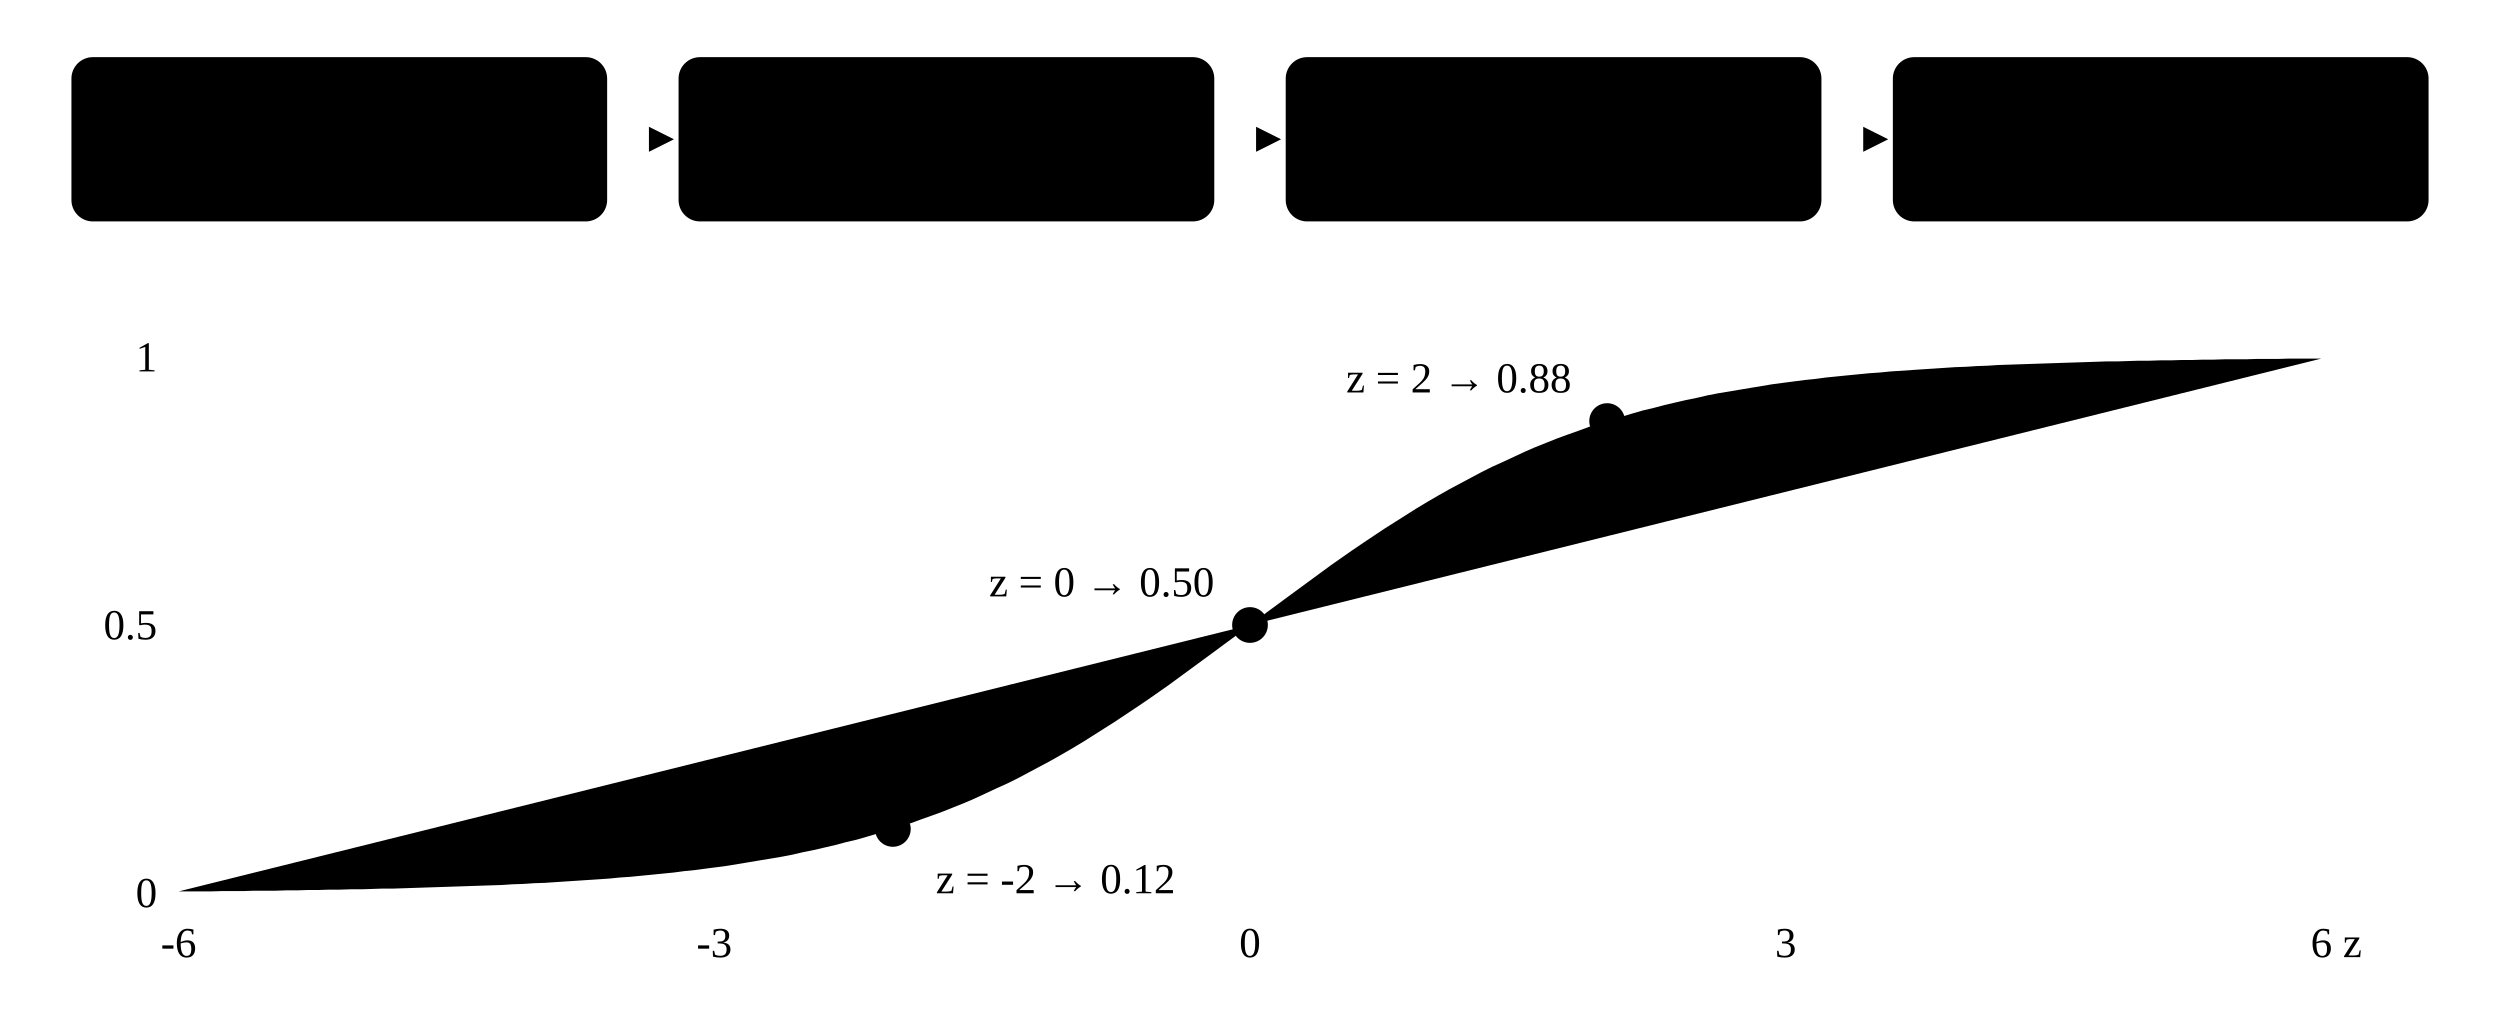
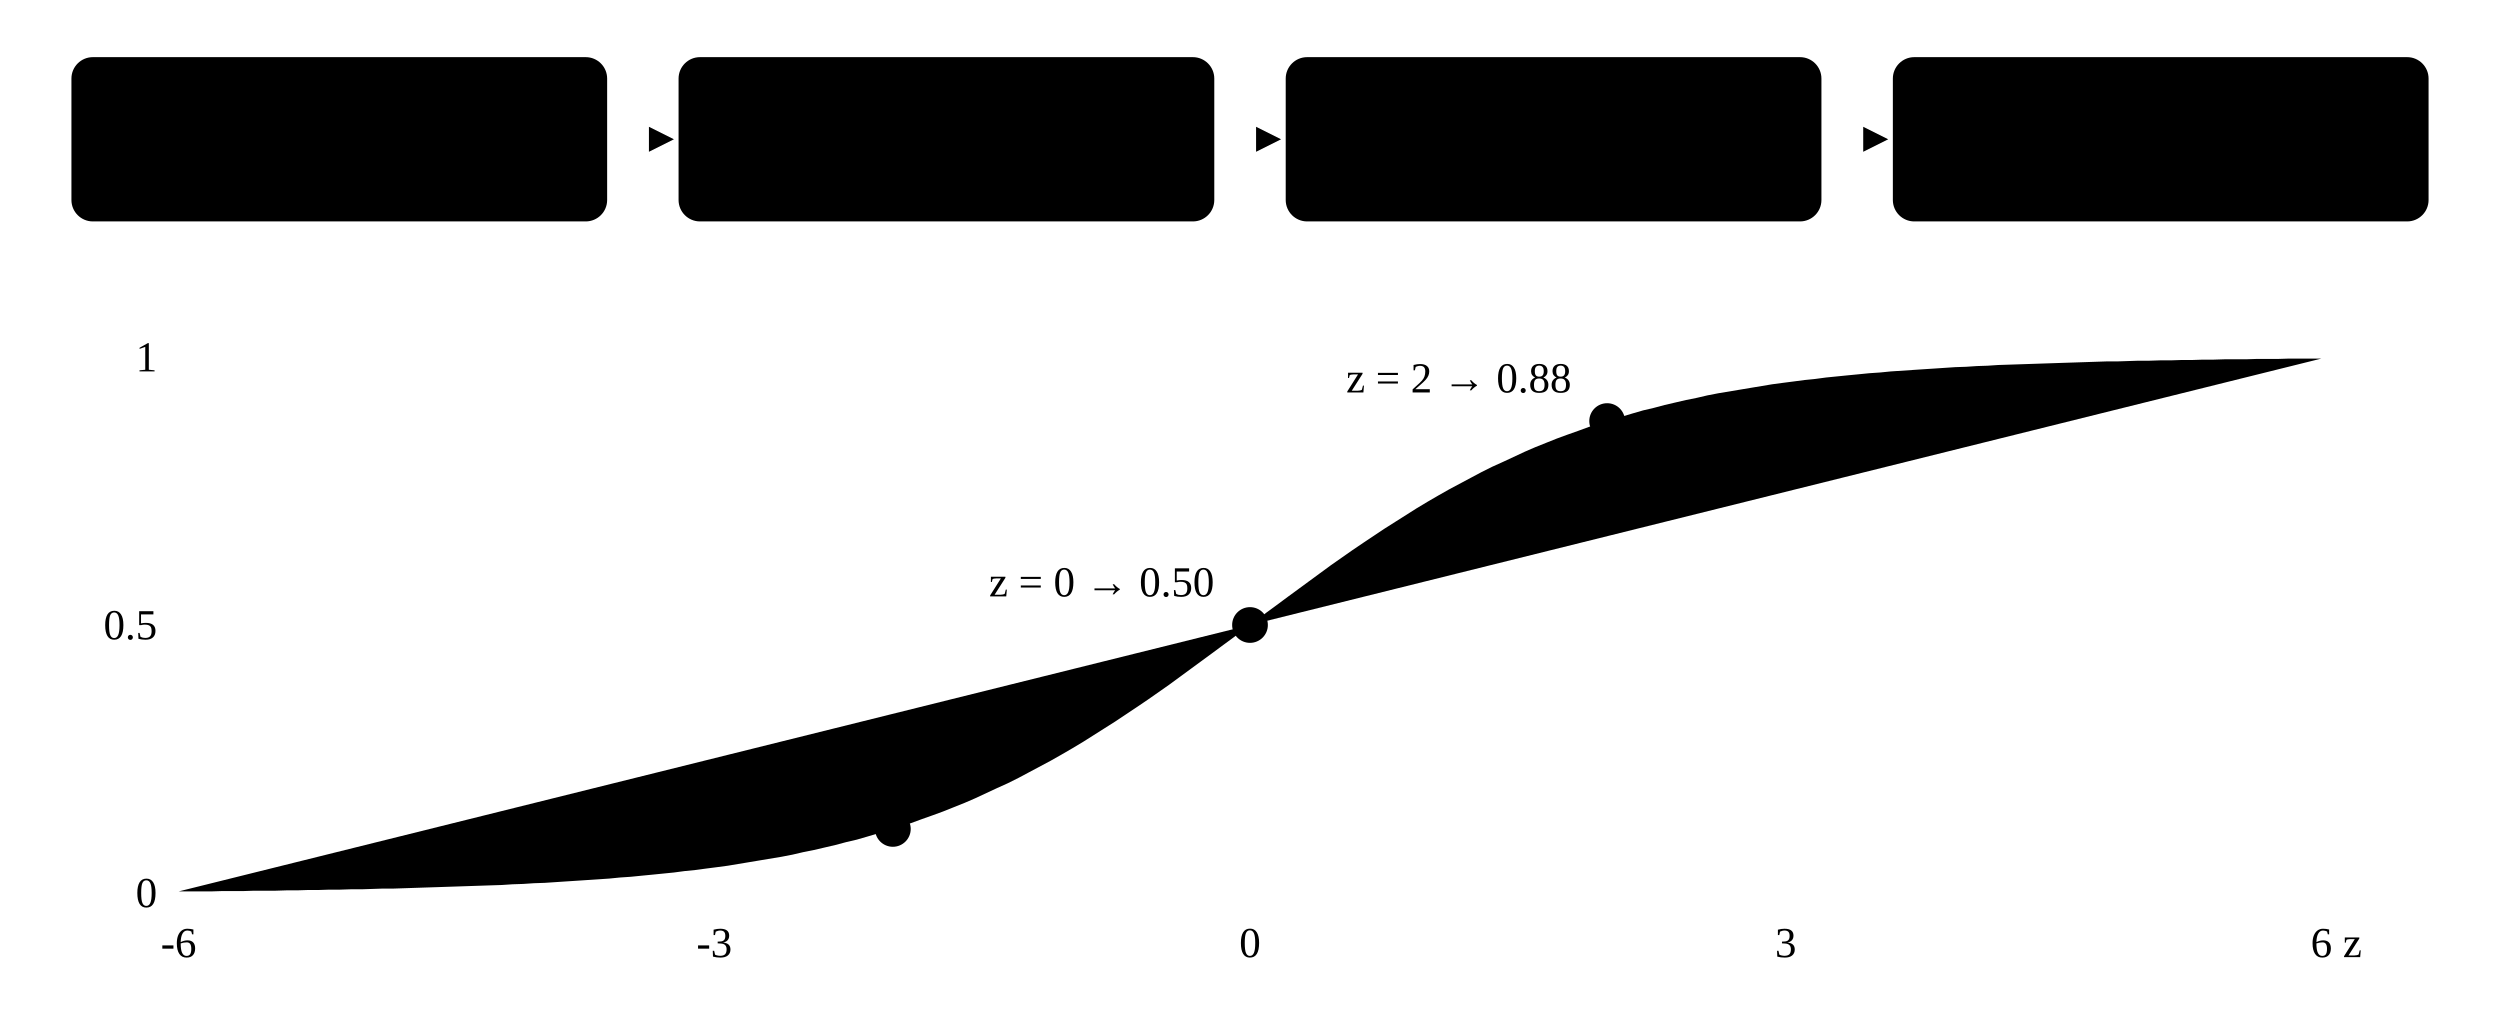
<svg xmlns="http://www.w3.org/2000/svg" viewBox="0 0 700 290" role="img" aria-labelledby="t-sigmoid-steps">
  <defs>
    <marker id="ah-sigmoid-steps" viewBox="0 0 10 10" refX="9" refY="5" markerWidth="7" markerHeight="7" orient="auto-start-reverse">
      <path class="ah" d="M0,0 L10,5 L0,10 z" />
    </marker>
  </defs>
  <rect class="box" x="20" y="16" width="150" height="46" rx="6" />
  <text class="ink sm b" x="95.0" y="35.0" text-anchor="middle">признаки</text>
  <text class="ink2 sm" x="95.0" y="52.0" text-anchor="middle">км, позиции, …</text>
  <path class="ln" d="M172,39 L188,39" marker-end="url(#ah-sigmoid-steps)" />
  <rect class="box" x="190" y="16" width="150" height="46" rx="6" />
  <text class="ink sm b" x="265.0" y="35.0" text-anchor="middle">z = b₀ + w₁x₁ + …</text>
  <text class="ink2 sm" x="265.0" y="52.0" text-anchor="middle">линейная оценка</text>
  <path class="ln" d="M342,39 L358,39" marker-end="url(#ah-sigmoid-steps)" />
  <rect class="box-acc" x="360" y="16" width="150" height="46" rx="6" />
  <text class="ink sm b" x="435.0" y="35.0" text-anchor="middle">1 / (1 + e⁻ᶻ)</text>
  <text class="ink2 sm" x="435.0" y="52.0" text-anchor="middle">сигмоида</text>
  <path class="ln" d="M512,39 L528,39" marker-end="url(#ah-sigmoid-steps)" />
  <rect class="box" x="530" y="16" width="150" height="46" rx="6" />
-   <text class="ink sm b" x="605.0" y="35.0" text-anchor="middle">p ≥ 0.5?</text>
+   <text class="ink sm b" x="605.0" y="35.0" text-anchor="middle">p &gt; 0.5?</text>
  <text class="ink2 sm" x="605.0" y="52.0" text-anchor="middle">порог → да/нет</text>
  <path class="ln" d="M50,250 L650,250" />
  <path class="ln-mut" d="M350,250 L350,92.5" />
  <path class="ln-mut dash" d="M50,175.0 L650,175.0" />
  <path class="ln-mut dash" d="M50,100 L650,100" />
  <path class="ln-acc" d="M50.0,249.6 L53.0,249.6 L56.0,249.6 L59.0,249.6 L62.1,249.5 L65.1,249.5 L68.1,249.5 L71.1,249.4 L74.1,249.4 L77.1,249.4 L80.2,249.3 L83.2,249.3 L86.2,249.2 L89.2,249.2 L92.2,249.1 L95.2,249.1 L98.2,249.0 L101.3,249.0 L104.3,248.9 L107.3,248.8 L110.3,248.8 L113.3,248.7 L116.3,248.6 L119.3,248.5 L122.4,248.4 L125.4,248.3 L128.4,248.2 L131.4,248.1 L134.4,248.0 L137.4,247.9 L140.5,247.8 L143.5,247.6 L146.5,247.5 L149.5,247.3 L152.5,247.2 L155.5,247.0 L158.5,246.8 L161.6,246.6 L164.6,246.4 L167.6,246.2 L170.6,246.0 L173.6,245.7 L176.6,245.5 L179.6,245.2 L182.7,244.9 L185.7,244.6 L188.7,244.3 L191.7,243.9 L194.7,243.6 L197.7,243.2 L200.8,242.8 L203.8,242.4 L206.8,241.9 L209.8,241.4 L212.8,240.9 L215.8,240.4 L218.8,239.9 L221.9,239.3 L224.9,238.6 L227.9,238.0 L230.9,237.3 L233.9,236.6 L236.9,235.8 L239.9,235.1 L243.0,234.2 L246.0,233.3 L249.0,232.4 L252.0,231.5 L255.0,230.5 L258.0,229.4 L261.1,228.3 L264.1,227.2 L267.1,226.0 L270.1,224.8 L273.1,223.5 L276.1,222.1 L279.1,220.7 L282.2,219.3 L285.2,217.8 L288.2,216.2 L291.2,214.6 L294.2,213.0 L297.2,211.3 L300.3,209.5 L303.3,207.7 L306.3,205.8 L309.3,203.9 L312.3,202.0 L315.3,200.0 L318.3,198.0 L321.4,195.9 L324.4,193.8 L327.4,191.7 L330.4,189.5 L333.4,187.3 L336.4,185.1 L339.4,182.9 L342.5,180.6 L345.5,178.4 L348.5,176.1 L351.5,173.9 L354.5,171.6 L357.5,169.4 L360.6,167.1 L363.6,164.9 L366.6,162.7 L369.6,160.5 L372.6,158.3 L375.6,156.2 L378.6,154.1 L381.7,152.0 L384.7,150.0 L387.7,148.0 L390.7,146.1 L393.7,144.2 L396.7,142.3 L399.7,140.5 L402.8,138.7 L405.8,137.0 L408.8,135.4 L411.8,133.8 L414.8,132.2 L417.8,130.7 L420.9,129.3 L423.9,127.9 L426.9,126.5 L429.9,125.2 L432.9,124.0 L435.9,122.8 L438.9,121.7 L442.0,120.6 L445.0,119.5 L448.0,118.5 L451.0,117.6 L454.0,116.7 L457.0,115.8 L460.1,114.9 L463.1,114.2 L466.1,113.4 L469.1,112.7 L472.1,112.0 L475.1,111.4 L478.1,110.7 L481.2,110.1 L484.2,109.6 L487.2,109.1 L490.2,108.6 L493.2,108.1 L496.2,107.6 L499.2,107.2 L502.3,106.8 L505.3,106.4 L508.3,106.1 L511.3,105.7 L514.3,105.4 L517.3,105.1 L520.4,104.8 L523.4,104.5 L526.4,104.3 L529.4,104.0 L532.4,103.8 L535.4,103.6 L538.4,103.4 L541.5,103.2 L544.5,103.0 L547.5,102.8 L550.5,102.7 L553.5,102.5 L556.5,102.4 L559.5,102.2 L562.6,102.1 L565.6,102.0 L568.6,101.9 L571.6,101.8 L574.6,101.7 L577.6,101.6 L580.7,101.5 L583.7,101.4 L586.7,101.3 L589.7,101.2 L592.7,101.2 L595.7,101.1 L598.7,101.0 L601.8,101.0 L604.8,100.9 L607.8,100.9 L610.8,100.8 L613.8,100.8 L616.8,100.7 L619.8,100.7 L622.9,100.6 L625.9,100.6 L628.9,100.6 L631.9,100.5 L634.9,100.5 L637.9,100.5 L641.0,100.4 L644.0,100.4 L647.0,100.4 L650.0,100.4" />
  <circle class="err" cx="250.0" cy="232.1" r="5" />
-   <text class="ink sm b" x="262" y="250.12" text-anchor="start">z = -2 → 0.12</text>
+   <text class="ink sm b" x="240" y="226" text-anchor="end">z = -2 → 0.12</text>
  <circle class="err" cx="350.0" cy="175.0" r="5" />
  <text class="ink sm b" x="340" y="167.0" text-anchor="end">z = 0 → 0.50</text>
  <circle class="err" cx="450.0" cy="117.9" r="5" />
  <text class="ink sm b" x="440" y="109.88" text-anchor="end">z = 2 → 0.88</text>
  <text class="mut sm" x="44" y="254" text-anchor="end">0</text>
  <text class="mut sm" x="44" y="179.0" text-anchor="end">0.5</text>
  <text class="mut sm" x="44" y="104" text-anchor="end">1</text>
  <text class="mut sm" x="50" y="268" text-anchor="middle">-6</text>
  <text class="mut sm" x="200" y="268" text-anchor="middle">-3</text>
  <text class="mut sm" x="350" y="268" text-anchor="middle">0</text>
  <text class="mut sm" x="500" y="268" text-anchor="middle">3</text>
  <text class="mut sm" x="650" y="268" text-anchor="middle">6</text>
  <text class="mut sm" x="656" y="268" text-anchor="start">z</text>
</svg>
